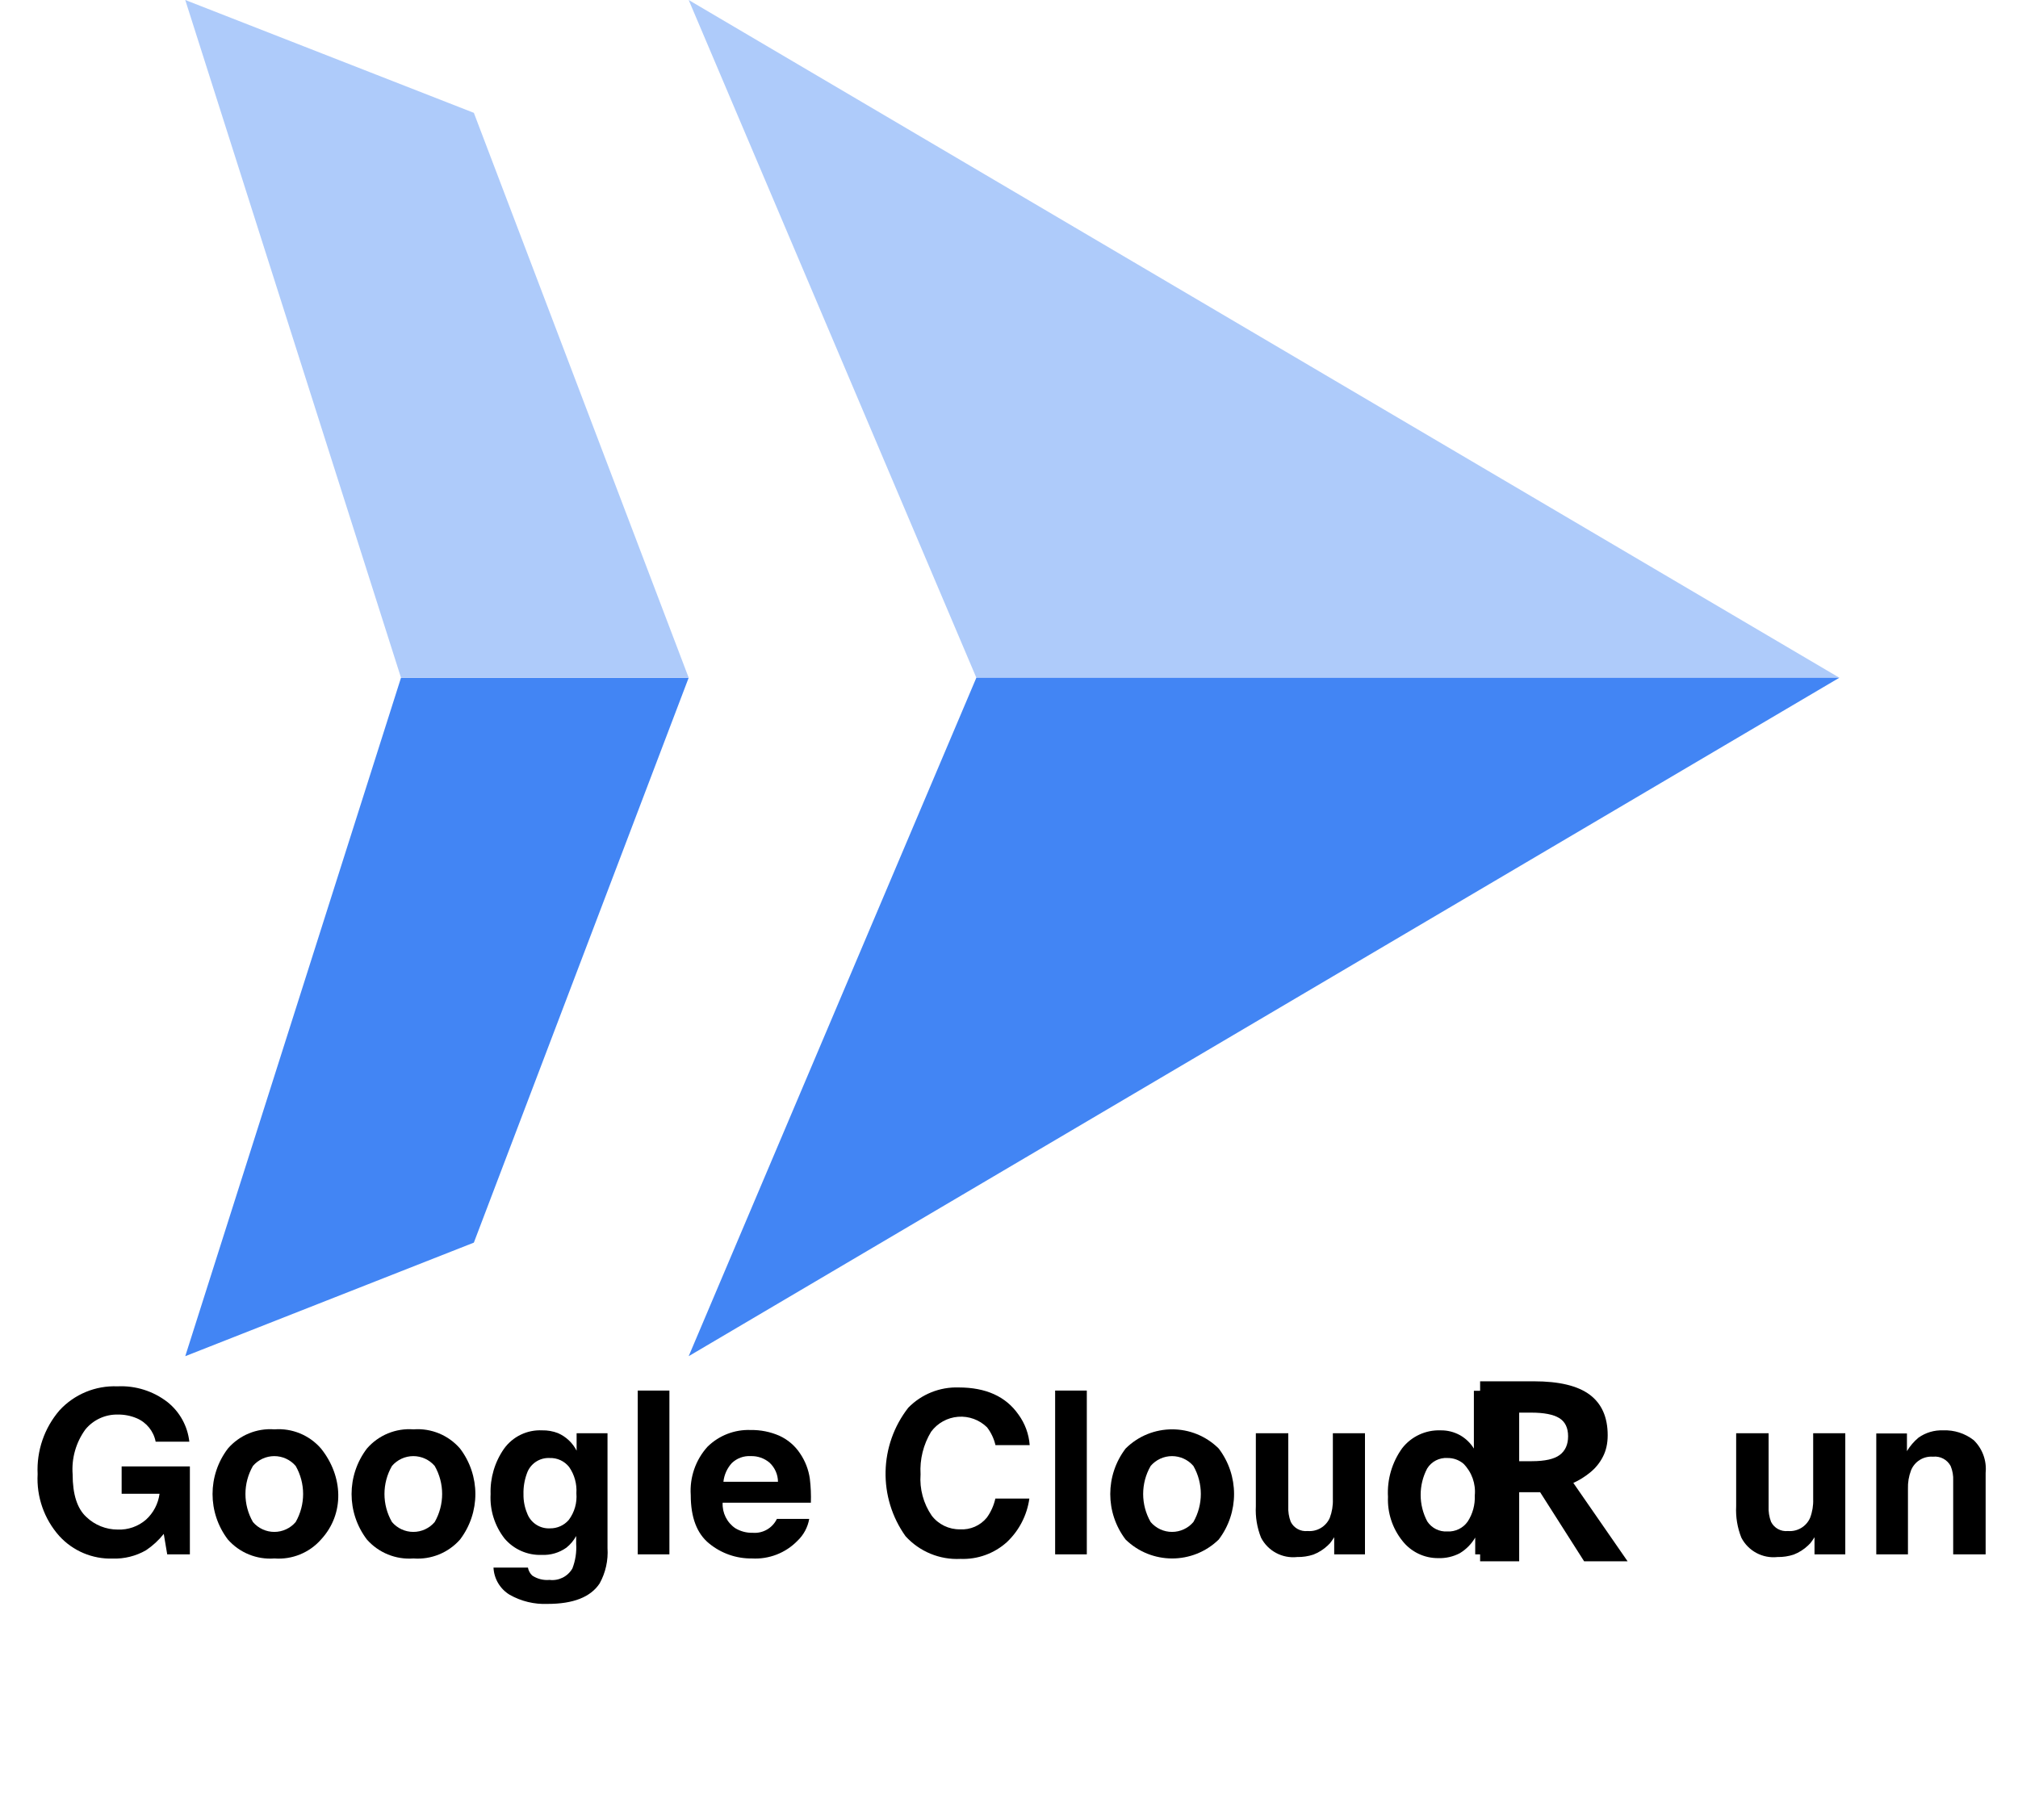
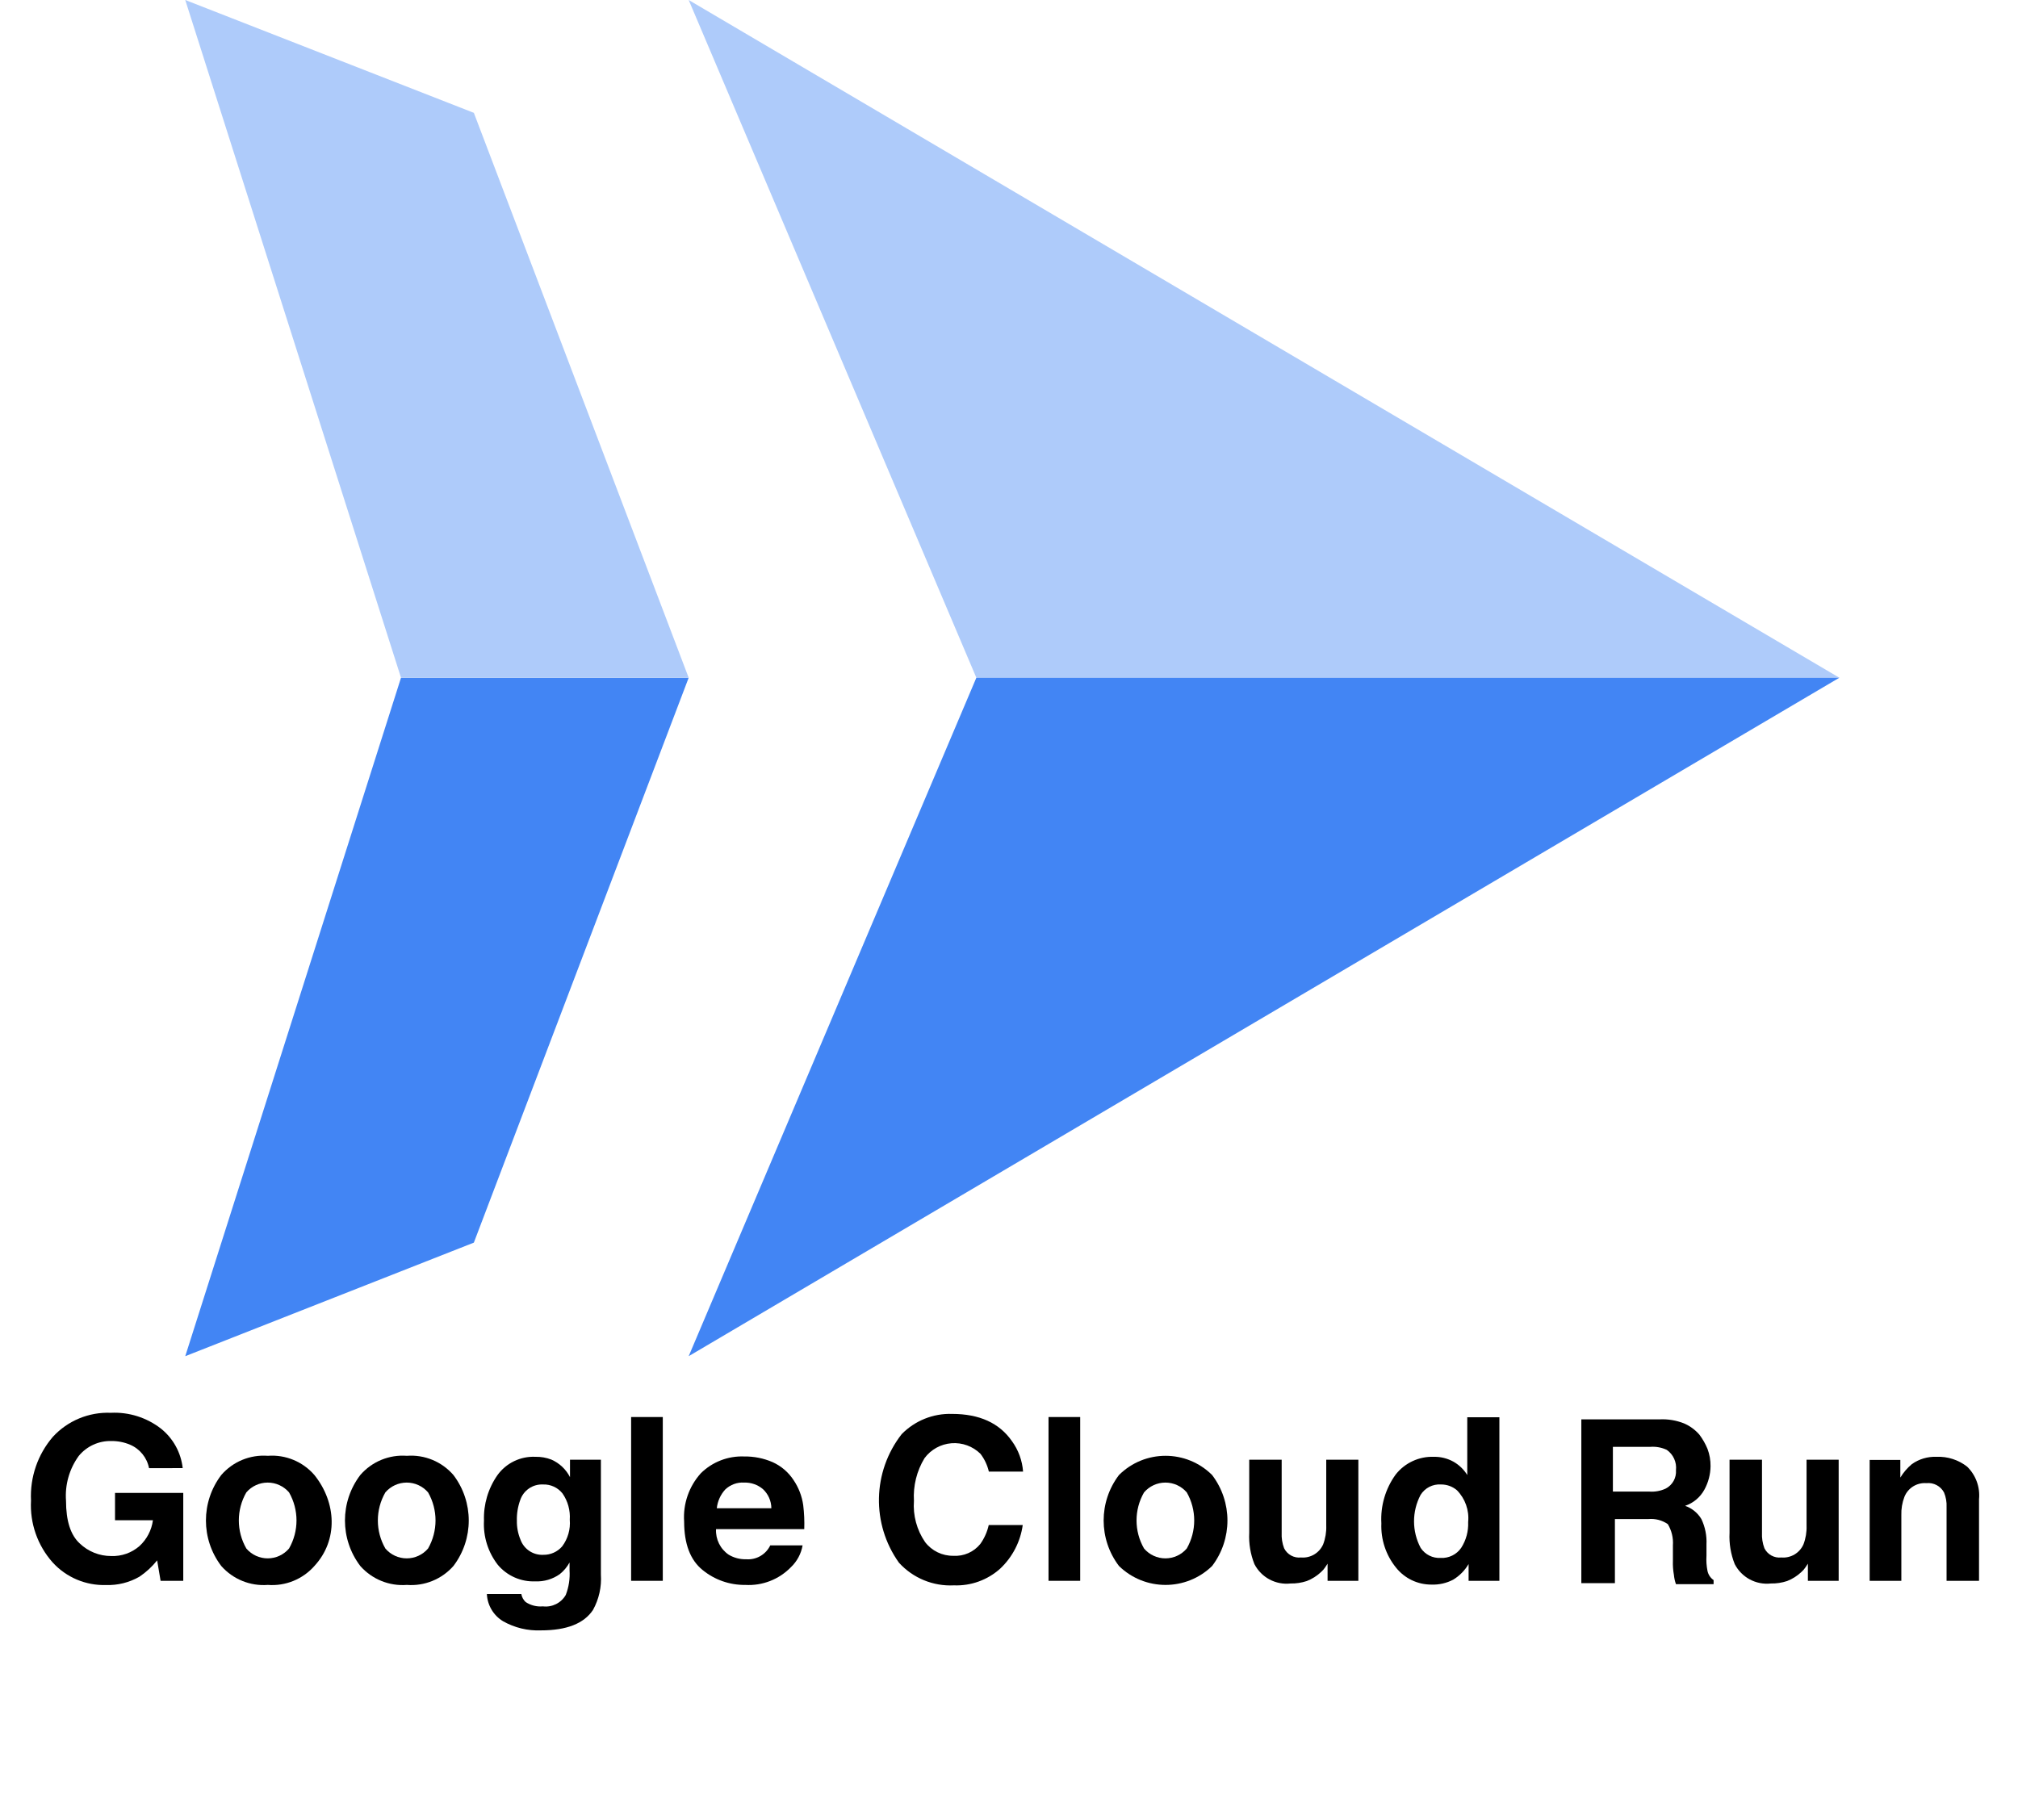
<svg xmlns="http://www.w3.org/2000/svg" width="305" height="275" viewBox="0 0 305 275" version="1.1" id="svg20">
  <defs id="defs4">
    <style id="style2">.cls-1{fill:#aecbfa;}.cls-1,.cls-2{fill-rule:evenodd;}.cls-2{fill:#4285f4;}</style>
  </defs>
  <g data-name="Product Icons" id="g18" transform="matrix(13.93534,0,0,10.93333,-19.93757,-28.75467)">
    <g id="g16">
      <polygon class="cls-1" points="12.02,12 21.38,12 8.9,2.63 " id="polygon8" />
      <polygon class="cls-2" points="12.02,12 8.9,21.38 21.38,12 " id="polygon10" />
      <polygon class="cls-2" points="8.9,12 5.78,12 3.44,21.38 6.57,19.81 " id="polygon12" />
      <polygon class="cls-1" points="8.9,12 6.57,4.19 3.44,2.63 5.78,12 " id="polygon14" />
    </g>
  </g>
-   <g id="svg_12" data-name="svg 12" transform="translate(-19.78891,-18.81148)">
+   <g id="svg_12" data-name="svg 12" transform="translate(-20.78891,-14.81148)">
    <path d="m 43.314,236.735 a 4.849,4.849 0 0 0 -2.872,-3.545 7.074,7.074 0 0 0 -2.839,-0.554 6.171,6.171 0 0 0 -4.913,2.255 10.232,10.232 0 0 0 -1.923,6.781 q 0,4.559 2.082,6.454 a 6.842,6.842 0 0 0 4.737,1.894 6.143,6.143 0 0 0 4.267,-1.494 6.448,6.448 0 0 0 2.049,-3.914 h -5.728 v -4.133 h 10.313 v 13.286 h -3.426 l -0.521,-3.091 a 11.854,11.854 0 0 1 -2.687,2.476 9.488,9.488 0 0 1 -5.039,1.253 10.471,10.471 0 0 1 -8.062,-3.408 12.987,12.987 0 0 1 -3.276,-9.365 13.735,13.735 0 0 1 3.309,-9.635 11.276,11.276 0 0 1 8.751,-3.626 11.444,11.444 0 0 1 7.583,2.392 8.9,8.9 0 0 1 3.284,5.972 z" id="path378" />
    <path d="m 68.307,251.526 a 8.52,8.52 0 0 1 -7.038,2.861 8.519,8.519 0 0 1 -7.038,-2.861 11.359,11.359 0 0 1 0,-13.752 8.463,8.463 0 0 1 7.038,-2.904 8.463,8.463 0 0 1 7.038,2.904 c 3.333,4.154 3.624,9.832 -1e-5,13.752 z m -3.83,-2.645 a 8.548,8.548 0 0 0 0,-8.479 4.254,4.254 0 0 0 -6.458,0 8.493,8.493 0 0 0 0,8.479 4.24,4.24 0 0 0 6.458,0 z" id="path380" />
    <path d="m 89.319,251.526 a 8.52,8.52 0 0 1 -7.038,2.861 8.519,8.519 0 0 1 -7.038,-2.861 11.359,11.359 0 0 1 0,-13.752 8.463,8.463 0 0 1 7.038,-2.904 8.463,8.463 0 0 1 7.038,2.904 11.359,11.359 0 0 1 0,13.752 z m -3.83,-2.645 a 8.548,8.548 0 0 0 0,-8.479 4.254,4.254 0 0 0 -6.458,0 8.493,8.493 0 0 0 0,8.479 4.24,4.24 0 0 0 6.458,0 z" id="path382" />
    <path d="m 104.12,235.441 a 5.752,5.752 0 0 1 2.818,2.654 v -2.637 h 4.67 V 252.825 a 9.73,9.73 0 0 1 -1.192,5.342 q -2.05,3.091 -7.861,3.09 a 10.713,10.713 0 0 1 -5.728,-1.377 5.08,5.08 0 0 1 -2.452,-4.115 h 5.206 a 2.162,2.162 0 0 0 0.655,1.209 4.046,4.046 0 0 0 2.604,0.655 3.499,3.499 0 0 0 3.46,-1.73 8.769,8.769 0 0 0 0.571,-3.729 v -1.176 a 5.827,5.827 0 0 1 -1.478,1.763 5.944,5.944 0 0 1 -3.712,1.092 7.024,7.024 0 0 1 -5.636,-2.478 10.015,10.015 0 0 1 -2.108,-6.709 11.323,11.323 0 0 1 2.03,-6.862 6.702,6.702 0 0 1 5.754,-2.779 6.315,6.315 0 0 1 2.398,0.419 z m 1.63,13.126 a 5.883,5.883 0 0 0 1.154,-4.038 6.206,6.206 0 0 0 -1.096,-3.965 3.576,3.576 0 0 0 -2.935,-1.36 3.459,3.459 0 0 0 -3.462,2.368 8.426,8.426 0 0 0 -0.502,3.108 7.114,7.114 0 0 0 0.535,2.838 3.487,3.487 0 0 0 3.479,2.318 3.671,3.671 0 0 0 2.826,-1.268 z" id="path384" />
    <path d="m 120.963,253.766 h -4.787 v -24.758 h 4.787 z" id="path386" />
    <path d="m 137.563,235.829 a 7.451,7.451 0 0 1 3.164,2.708 9.01,9.01 0 0 1 1.459,3.786 23.422,23.422 0 0 1 0.158,3.633 h -13.334 a 4.393,4.393 0 0 0 1.915,3.863 4.854,4.854 0 0 0 2.639,0.688 3.714,3.714 0 0 0 3.643,-2.1 h 4.887 a 5.971,5.971 0 0 1 -1.775,3.309 8.892,8.892 0 0 1 -6.888,2.671 9.981,9.981 0 0 1 -6.449,-2.252 q -2.794,-2.252 -2.794,-7.331 a 9.911,9.911 0 0 1 2.522,-7.294 8.824,8.824 0 0 1 6.547,-2.54 10.414,10.414 0 0 1 4.306,0.859 z m -7.162,4.134 a 4.985,4.985 0 0 0 -1.275,2.834 h 8.247 a 3.995,3.995 0 0 0 -1.275,-2.892 4.196,4.196 0 0 0 -2.839,-0.988 3.803,3.803 0 0 0 -2.857,1.046 z" id="path388" />
    <path d="m 157.071,231.594 a 10.194,10.194 0 0 1 7.611,-3.056 q 6.181,0 9.039,4.098 a 8.932,8.932 0 0 1 1.695,4.62 h -5.173 a 7.041,7.041 0 0 0 -1.267,-2.688 5.618,5.618 0 0 0 -8.458,0.662 11.122,11.122 0 0 0 -1.596,6.441 9.76,9.76 0 0 0 1.684,6.24 5.279,5.279 0 0 0 4.28,2.074 4.847,4.847 0 0 0 4.059,-1.78 7.816,7.816 0 0 0 1.281,-2.872 h 5.139 a 11.158,11.158 0 0 1 -3.398,6.585 9.891,9.891 0 0 1 -7.004,2.535 10.51,10.51 0 0 1 -8.308,-3.426 16.244,16.244 0 0 1 0.416,-19.434 z" id="path390" />
    <path d="m 184.049,253.766 h -4.787 v -24.758 h 4.787 z" id="path392" />
    <path d="m 203.987,251.526 a 10.086,10.086 0 0 1 -14.076,0 11.359,11.359 0 0 1 0,-13.752 9.98,9.98 0 0 1 14.076,0 11.359,11.359 0 0 1 0,13.752 z m -3.83,-2.645 a 8.548,8.548 0 0 0 0,-8.479 4.254,4.254 0 0 0 -6.458,0 8.493,8.493 0 0 0 0,8.479 4.24,4.24 0 0 0 6.458,0 z" id="path394" />
    <path d="m 214.501,235.458 v 11.036 a 5.796,5.796 0 0 0 0.368,2.351 2.541,2.541 0 0 0 2.557,1.395 3.342,3.342 0 0 0 3.343,-1.983 7.215,7.215 0 0 0 0.468,-2.838 v -9.961 h 4.854 v 18.308 h -4.652 v -2.587 c -0.045,0.056 -0.157,0.225 -0.335,0.504 a 3.379,3.379 0 0 1 -0.637,0.74 6.653,6.653 0 0 1 -2.169,1.377 7.366,7.366 0 0 1 -2.454,0.37 5.468,5.468 0 0 1 -5.46,-2.922 11.221,11.221 0 0 1 -0.787,-4.754 v -11.036 z" id="path396" />
    <path d="m 240.45,235.751 a 5.838,5.838 0 0 1 2.101,2.024 v -8.733 h 4.855 v 24.724 h -4.654 v -2.537 a 6.743,6.743 0 0 1 -2.336,2.369 6.554,6.554 0 0 1 -3.259,0.739 6.8,6.8 0 0 1 -5.398,-2.595 9.963,9.963 0 0 1 -2.191,-6.661 11.472,11.472 0 0 1 2.156,-7.373 7.027,7.027 0 0 1 5.771,-2.686 5.894,5.894 0 0 1 2.954,0.729 z m 1.176,13.043 a 6.67,6.67 0 0 0 1.06,-3.914 6.004,6.004 0 0 0 -1.696,-4.803 3.648,3.648 0 0 0 -2.418,-0.874 3.36,3.36 0 0 0 -3.082,1.587 8.557,8.557 0 0 0 0.015,7.996 3.385,3.385 0 0 0 3.033,1.52 3.527,3.527 0 0 0 3.088,-1.512 z" id="path398" />
    <path d="m 287.096,235.458 v 11.036 a 5.798,5.798 0 0 0 0.367,2.351 2.541,2.541 0 0 0 2.557,1.395 3.341,3.341 0 0 0 3.343,-1.983 7.199,7.199 0 0 0 0.469,-2.838 v -9.961 h 4.853 v 18.308 h -4.652 v -2.587 c -0.044,0.056 -0.157,0.225 -0.335,0.504 a 3.379,3.379 0 0 1 -0.637,0.74 6.65,6.65 0 0 1 -2.168,1.377 7.374,7.374 0 0 1 -2.455,0.37 5.467,5.467 0 0 1 -5.459,-2.922 11.207,11.207 0 0 1 -0.787,-4.754 v -11.036 z" id="path402" />
    <path d="m 318.1,236.508 a 6.057,6.057 0 0 1 1.798,4.929 V 253.766 h -4.905 v -11.136 a 5.112,5.112 0 0 0 -0.384,-2.217 2.693,2.693 0 0 0 -2.668,-1.41 3.307,3.307 0 0 0 -3.318,2.065 7.159,7.159 0 0 0 -0.466,2.788 v 9.91 h -4.788 v -18.275 h 4.635 v 2.671 a 8.14,8.14 0 0 1 1.741,-2.033 6.026,6.026 0 0 1 3.729,-1.107 7.017,7.017 0 0 1 4.625,1.486 z" id="path404" />
  </g>
-   <text xml:space="preserve" style="font-weight:bold;font-size:38.601px;font-family:'Google Sans Display';-inkscape-font-specification:'Google Sans Display, Bold';text-align:center;text-anchor:middle;fill:#000000;stroke-width:0.483" x="245.13" y="239.099" id="text714" transform="scale(1.013132,0.9870381)">
-     <tspan id="tspan712" x="245.13" y="239.099" style="stroke-width:0.483">R</tspan>
-   </text>
+   <path d="m 254.535,215.165 a 6.422,6.422 0 0 1 2.306,1.691 9.803,9.803 0 0 1 1.23,2.153 7.183,7.183 0 0 1 0.461,2.614 7.586,7.586 0 0 1 -0.923,3.537 5.21,5.21 0 0 1 -2.922,2.46 4.622,4.622 0 0 1 2.46,1.999 8.018,8.018 0 0 1 0.769,3.844 v 1.691 a 8.853,8.853 0 0 0 0.154,2.306 2.239,2.239 0 0 0 0.923,1.384 v 0.615 h -5.689 a 5.706,5.706 0 0 1 -0.308,-1.384 10.151,10.151 0 0 1 -0.154,-2.153 v -2.306 a 5.499,5.499 0 0 0 -0.769,-3.229 4.44,4.44 0 0 0 -2.922,-0.769 h -5.074 v 9.687 h -5.074 v -24.756 h 11.84 a 8.838,8.838 0 0 1 3.69,0.615 z m -10.763,3.69 v 6.612 h 5.536 a 4.972,4.972 0 0 0 2.46,-0.461 2.883,2.883 0 0 0 1.538,-2.768 3.308,3.308 0 0 0 -1.384,-3.075 4.972,4.972 0 0 0 -2.46,-0.461 h -5.689 z" id="path989" />
</svg>
